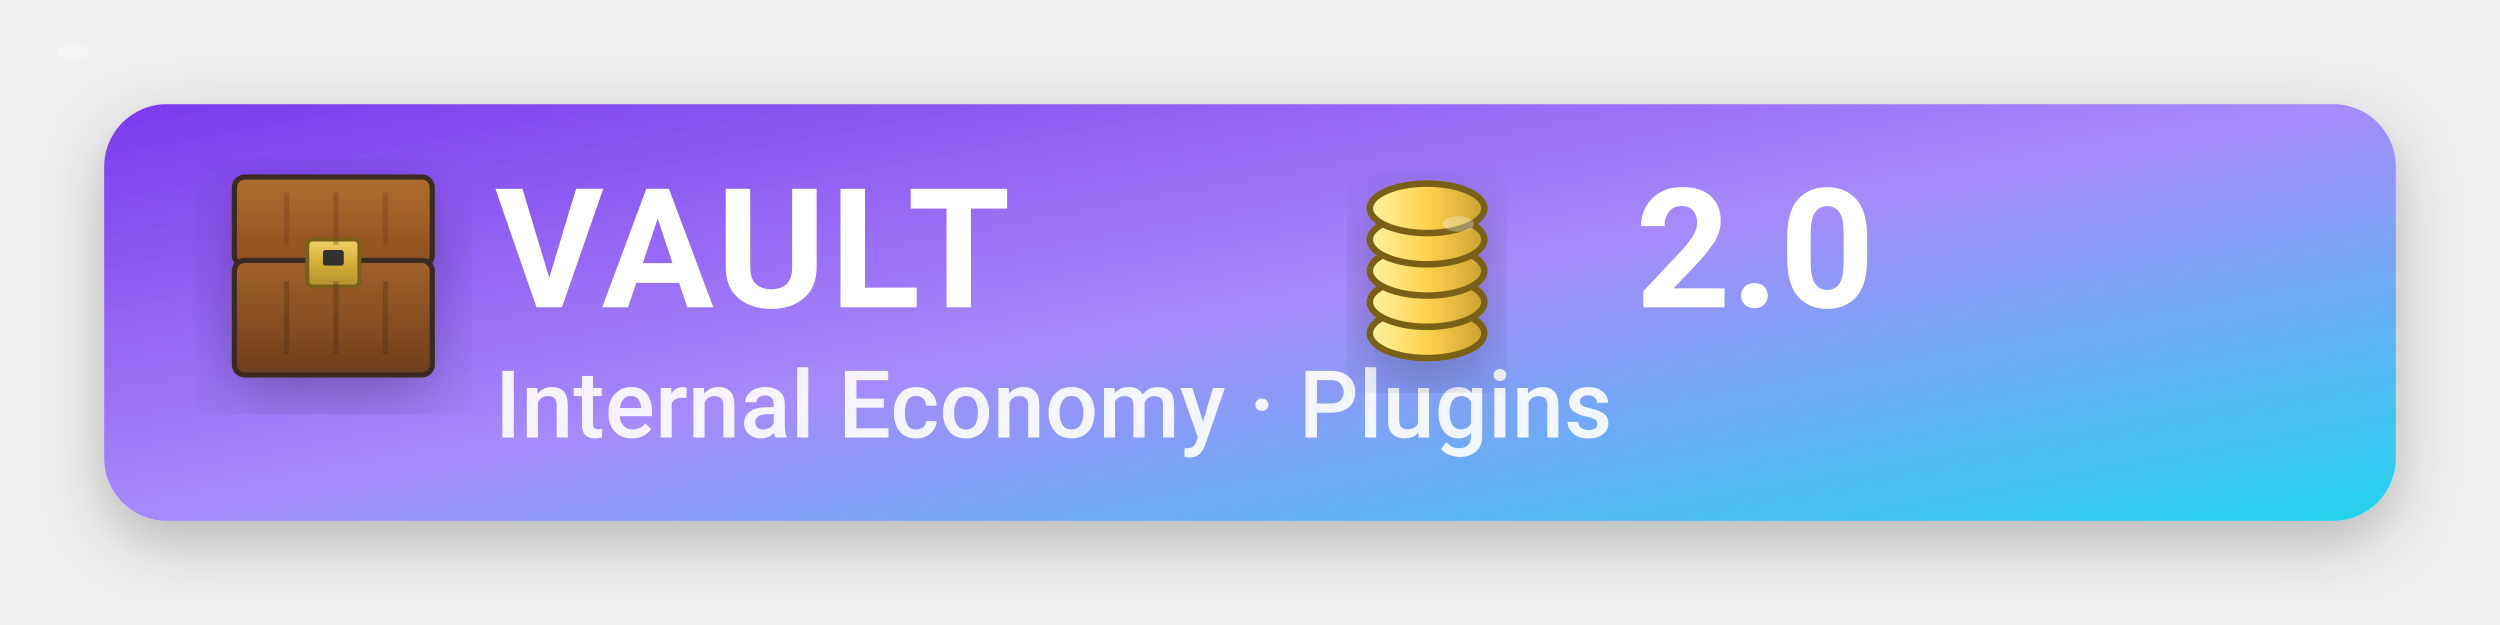
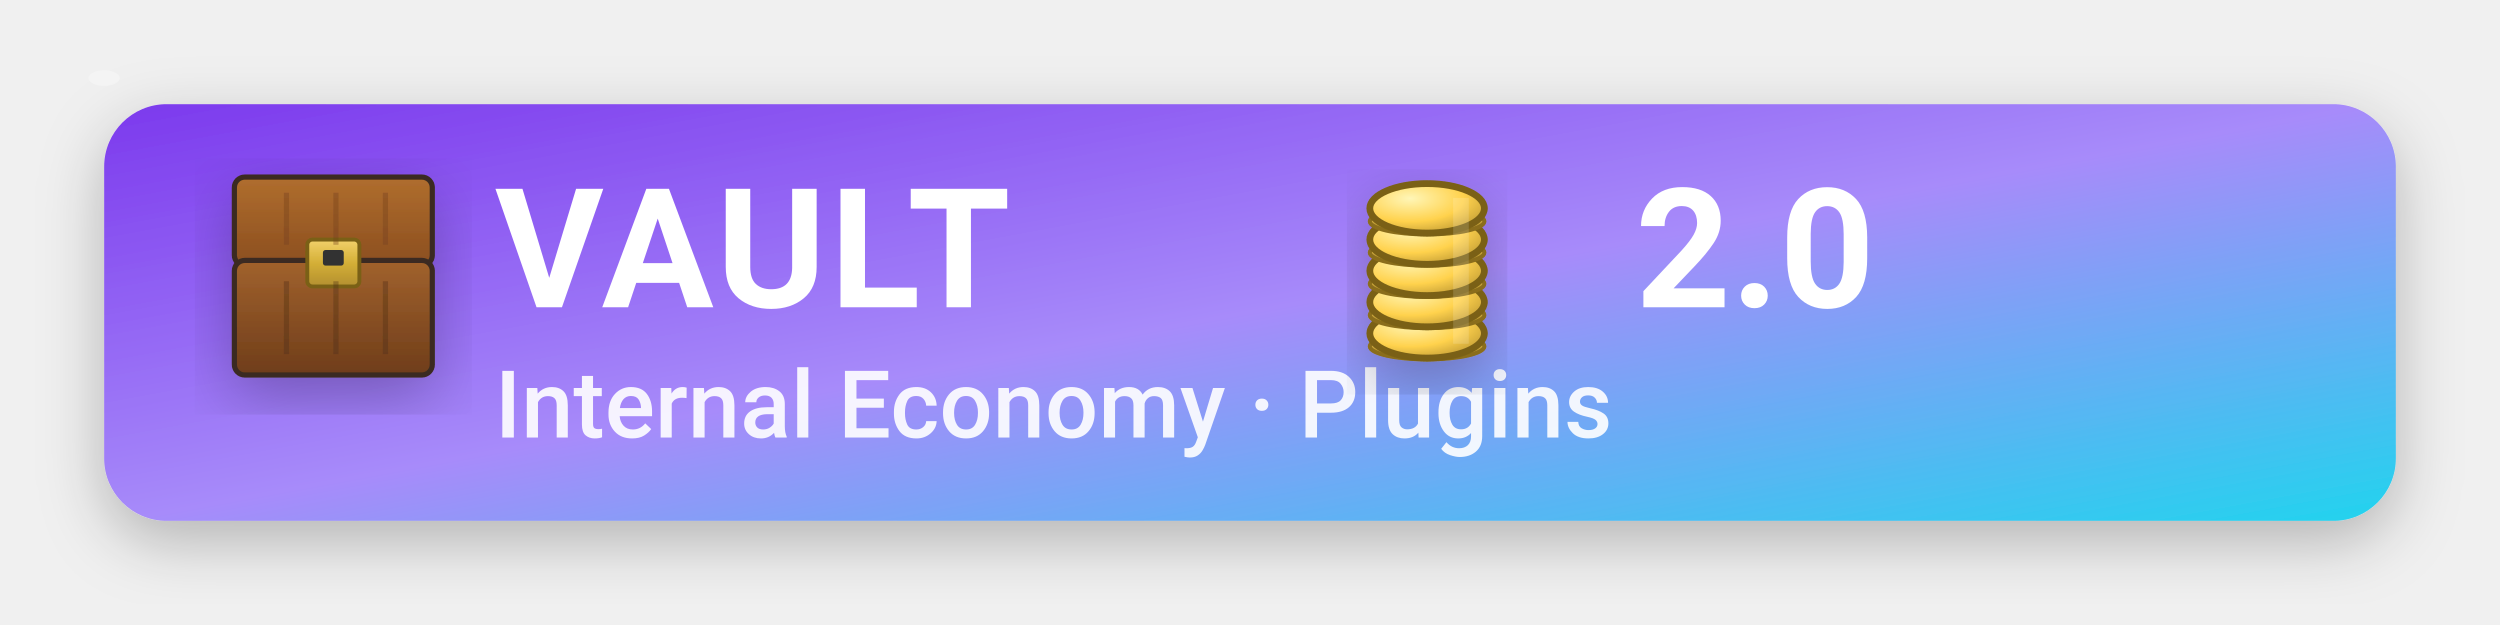
<svg xmlns="http://www.w3.org/2000/svg" width="960" height="240" viewBox="0 0 960 240" role="img" aria-label="Vault 2.0 logo">
  <defs>
    <linearGradient id="g" x1="0" x2="1" y1="0" y2="1">
      <stop offset="0%" stop-color="#7C3AED" />
      <stop offset="50%" stop-color="#A78BFA" />
      <stop offset="100%" stop-color="#22D3EE" />
    </linearGradient>
    <filter id="shadow" x="-20%" y="-20%" width="140%" height="140%">
      <feDropShadow dx="0" dy="8" stdDeviation="12" flood-color="#000" flood-opacity="0.25" />
    </filter>
    <linearGradient id="woodTop" x1="0" x2="0" y1="0" y2="1">
      <stop offset="0%" stop-color="#b06e2e" />
      <stop offset="100%" stop-color="#8b4e1f" />
    </linearGradient>
    <linearGradient id="woodBase" x1="0" x2="0" y1="0" y2="1">
      <stop offset="0%" stop-color="#a1622d" />
      <stop offset="100%" stop-color="#6f3d1a" />
    </linearGradient>
    <linearGradient id="metal" x1="0" x2="0" y1="0" y2="1">
      <stop offset="0%" stop-color="#f2d16b" />
      <stop offset="50%" stop-color="#d4af37" />
      <stop offset="100%" stop-color="#b38f2f" />
    </linearGradient>
    <linearGradient id="coinSide" x1="0" x2="1" y1="0" y2="0">
      <stop offset="0%" stop-color="#fff3a3" />
      <stop offset="50%" stop-color="#ffd24d" />
      <stop offset="100%" stop-color="#caa132" />
    </linearGradient>
+     <radialGradient id="coinTop" cx="35%" cy="30%" r="85%">
+       <stop offset="0%" stop-color="#fff6b7" />
+       <stop offset="55%" stop-color="#ffd24d" />
+       <stop offset="100%" stop-color="#b38f2f" />
+     </radialGradient>
+     <linearGradient id="coinEdge" x1="0" x2="0" y1="0" y2="1">
+       <stop offset="0%" stop-color="#ffe47a" />
+       <stop offset="35%" stop-color="#e0b84a" />
+       <stop offset="100%" stop-color="#8b6f1a" />
+     </linearGradient>
  </defs>
  <rect x="40" y="40" width="880" height="160" rx="24" fill="url(#g)" filter="url(#shadow)" />
  <g transform="translate(90,68)" filter="url(#shadow)">
    <rect x="0" y="0" width="76" height="34" rx="4" fill="url(#woodTop)" stroke="#3b2c20" stroke-width="2" />
    <rect x="0" y="32" width="76" height="44" rx="4" fill="url(#woodBase)" stroke="#3b2c20" stroke-width="2" />
    <rect x="28" y="24" width="20" height="18" rx="2" fill="url(#metal)" stroke="#7a6115" stroke-width="1.5" />
    <rect x="34" y="28" width="8" height="6" rx="1" fill="#333333" />
    <rect x="19" y="6" width="2" height="20" fill="#6f3d1a" opacity="0.35" />
    <rect x="38" y="6" width="2" height="20" fill="#6f3d1a" opacity="0.35" />
    <rect x="57" y="6" width="2" height="20" fill="#6f3d1a" opacity="0.35" />
    <rect x="19" y="40" width="2" height="28" fill="#4b2a12" opacity="0.35" />
    <rect x="38" y="40" width="2" height="28" fill="#4b2a12" opacity="0.35" />
    <rect x="57" y="40" width="2" height="28" fill="#4b2a12" opacity="0.35" />
  </g>
  <g fill="#ffffff">
    <text x="190" y="118" font-family="'Segoe UI', Roboto, 'Helvetica Neue', Arial, 'Noto Sans', sans-serif" font-weight="700" font-size="64" letter-spacing="1.5">VAULT</text>
    <text x="190" y="168" font-family="'Segoe UI', Roboto, 'Helvetica Neue', Arial, 'Noto Sans', sans-serif" font-weight="500" font-size="36" opacity="0.9">Internal Economy · Plugins</text>
    <text x="720" y="118" font-family="'Segoe UI', Roboto, 'Helvetica Neue', Arial, 'Noto Sans', sans-serif" font-weight="700" font-size="64" text-anchor="end">2.0</text>
    <g transform="translate(520,56)" filter="url(#shadow)">
-       <ellipse cx="28" cy="72" rx="22" ry="9.5" fill="url(#coinSide)" stroke="#7a6115" stroke-width="2.5" />
-       <ellipse cx="28" cy="60" rx="22" ry="9.5" fill="url(#coinSide)" stroke="#7a6115" stroke-width="2.5" />
-       <ellipse cx="28" cy="48" rx="22" ry="9.5" fill="url(#coinSide)" stroke="#7a6115" stroke-width="2.5" />
-       <ellipse cx="28" cy="36" rx="22" ry="9.5" fill="url(#coinSide)" stroke="#7a6115" stroke-width="2.5" />
-       <ellipse cx="28" cy="24" rx="22" ry="9.5" fill="url(#coinSide)" stroke="#7a6115" stroke-width="2.5" />
-       <ellipse cx="40" cy="30" rx="6" ry="3" fill="#fff" opacity="0.30" />
+       <rect x="6" y="72" width="44" height="10" rx="22" ry="9.5" fill="url(#coinEdge)" stroke="#8a6d1a" stroke-width="1.6" />
+       <ellipse cx="28" cy="72" rx="22" ry="9.5" fill="url(#coinTop)" stroke="#7a6115" stroke-width="2.6" />
+       <rect x="6" y="60" width="44" height="10" rx="22" ry="9.5" fill="url(#coinEdge)" stroke="#8a6d1a" stroke-width="1.6" />
+       <ellipse cx="28" cy="60" rx="22" ry="9.5" fill="url(#coinTop)" stroke="#7a6115" stroke-width="2.6" />
+       <rect x="6" y="48" width="44" height="10" rx="22" ry="9.5" fill="url(#coinEdge)" stroke="#8a6d1a" stroke-width="1.6" />
+       <ellipse cx="28" cy="48" rx="22" ry="9.5" fill="url(#coinTop)" stroke="#7a6115" stroke-width="2.6" />
+       <rect x="6" y="36" width="44" height="10" rx="22" ry="9.5" fill="url(#coinEdge)" stroke="#8a6d1a" stroke-width="1.6" />
+       <ellipse cx="28" cy="36" rx="22" ry="9.5" fill="url(#coinTop)" stroke="#7a6115" stroke-width="2.6" />
+       <rect x="6" y="24" width="44" height="10" rx="22" ry="9.5" fill="url(#coinEdge)" stroke="#8a6d1a" stroke-width="1.6" />
+       <ellipse cx="28" cy="24" rx="22" ry="9.5" fill="url(#coinTop)" stroke="#7a6115" stroke-width="2.6" />
+       <rect x="38" y="20" width="6" height="56" fill="#fff" opacity="0.15" />
    </g>
-     <ellipse cx="28" cy="20" rx="6" ry="3" fill="#fff" opacity="0.35" />
+     <ellipse cx="40" cy="30" rx="6" ry="3" fill="#fff" opacity="0.30" />
  </g>
</svg>
